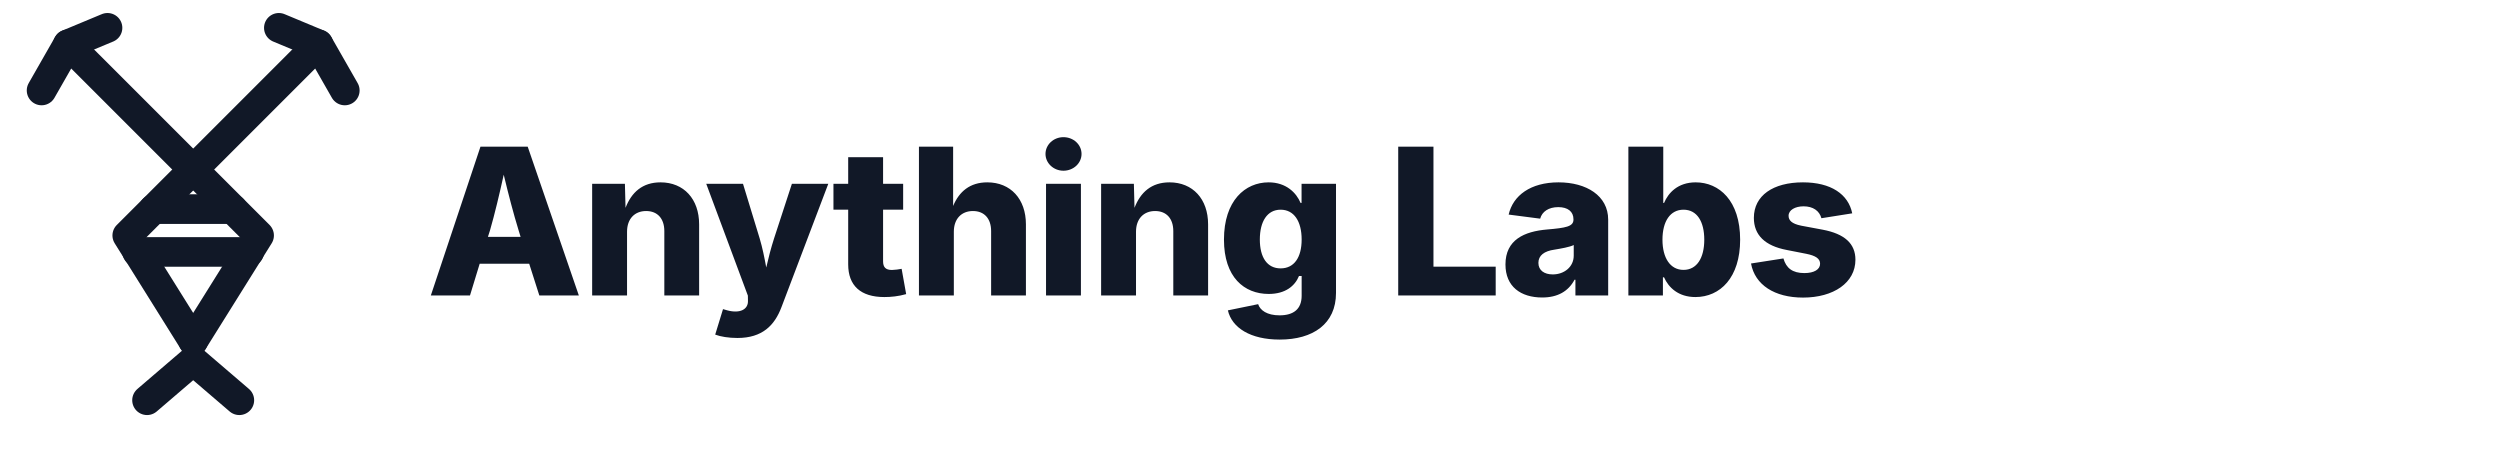
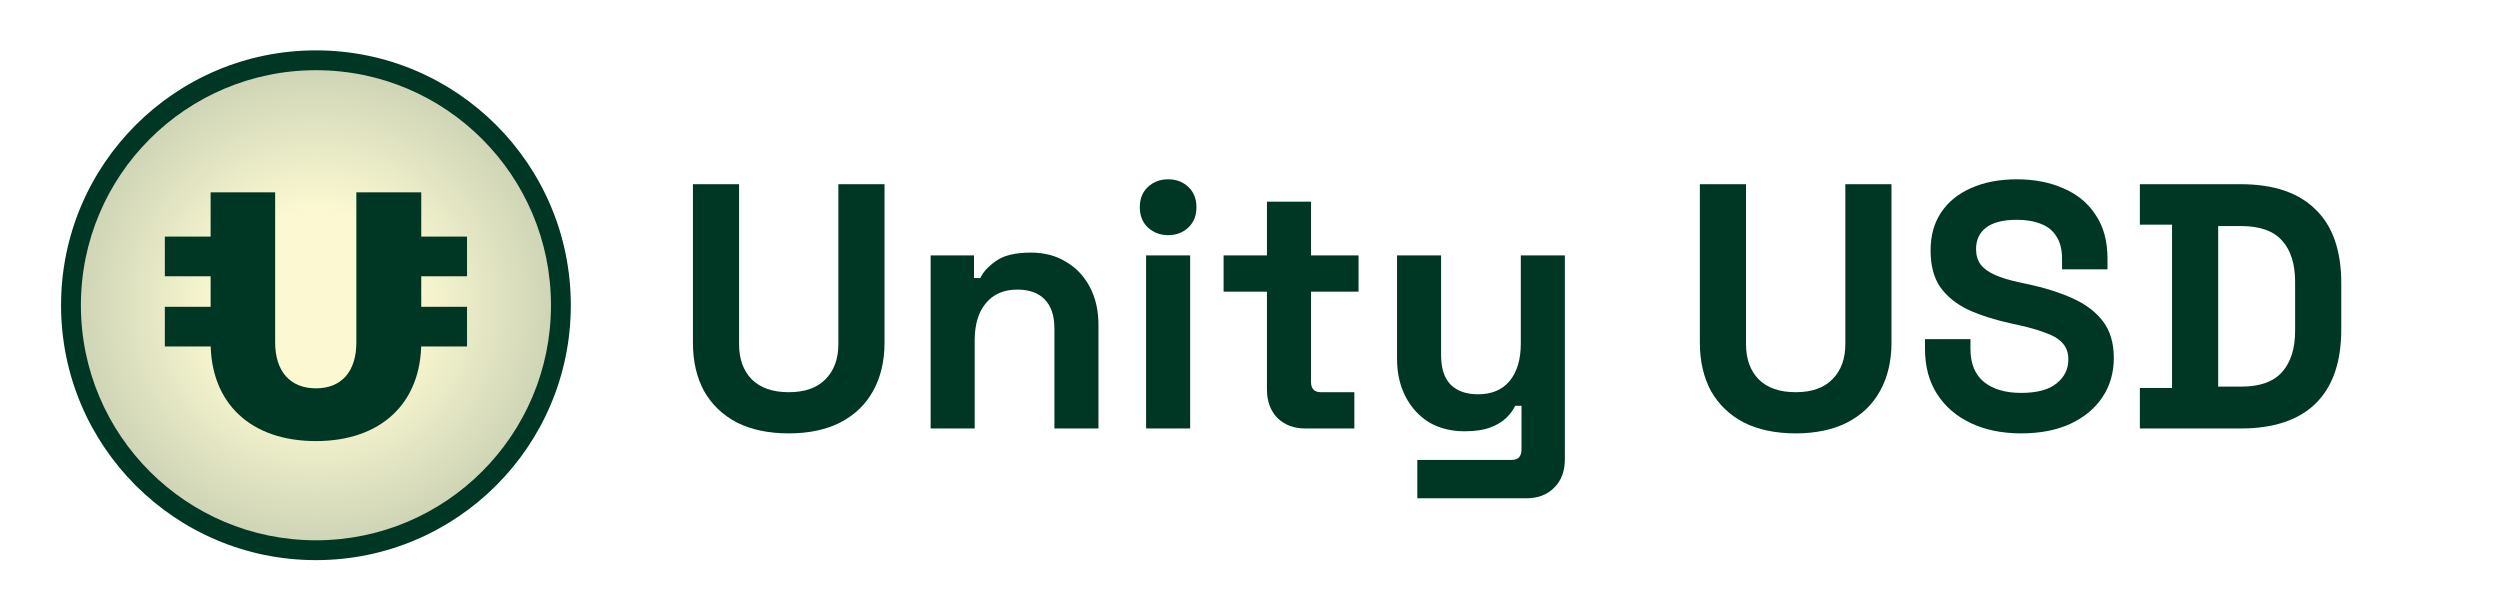
- <svg xmlns="http://www.w3.org/2000/svg" width="440" height="80" viewBox="0 0 440 80" fill="none">
-   <g transform="translate(5, 2) scale(0.58)" stroke="#111827" stroke-width="9" stroke-linecap="round" stroke-linejoin="round" fill="none">
-     <path d="M 12,10 L 70,68 L 50,100" />
-     <path d="M 88,10 L 30,68 L 50,100" />
-     <line x1="38" y1="60" x2="62" y2="60" />
-     <line x1="33" y1="73" x2="67" y2="73" />
-     <polyline points="4,24 12,10 24,5" />
-     <polyline points="76,5 88,10 96,24" />
-     <polyline points="36,118 50,106 64,118" />
-   </g>
-   <text x="75" y="52" font-family="'Inter', 'Helvetica Neue', Arial, sans-serif" font-weight="800" font-size="36" fill="#111827" letter-spacing="-0.5">Anything Labs</text>
+ <svg xmlns="http://www.w3.org/2000/svg" width="1638" height="400" viewBox="0 0 1638 400" fill="none">
+   <path d="M1402.04 280.747V254.222H1423.12V147.207H1402.04V120.682H1468.02C1489.56 120.682 1505.9 126.17 1517.05 137.146C1528.35 147.969 1534 164.128 1534 185.623V215.807C1534 237.301 1528.35 253.536 1517.05 264.512C1505.9 275.336 1489.56 280.747 1468.02 280.747H1402.04ZM1453.36 253.308H1468.48C1480.7 253.308 1489.63 250.106 1495.28 243.704C1500.93 237.301 1503.76 228.307 1503.76 216.721V184.708C1503.76 172.97 1500.93 163.976 1495.28 157.726C1489.63 151.323 1480.7 148.122 1468.48 148.122H1453.36V253.308Z" fill="#003724" />
+   <path d="M1324.26 283.949C1311.89 283.949 1300.97 281.738 1291.5 277.317C1282.03 272.897 1274.62 266.57 1269.28 258.338C1263.93 250.106 1261.26 240.197 1261.26 228.612V222.209H1291.04V228.612C1291.04 238.216 1294.02 245.457 1299.98 250.335C1305.93 255.061 1314.03 257.424 1324.26 257.424C1334.64 257.424 1342.36 255.366 1347.4 251.25C1352.59 247.134 1355.19 241.874 1355.19 235.472C1355.19 231.051 1353.89 227.468 1351.29 224.724C1348.85 221.98 1345.18 219.77 1340.3 218.093C1335.56 216.264 1329.76 214.587 1322.88 213.062L1317.62 211.919C1306.62 209.48 1297.15 206.431 1289.21 202.773C1281.42 198.961 1275.39 194.007 1271.11 187.909C1266.99 181.812 1264.92 173.884 1264.92 164.128C1264.92 154.372 1267.22 146.064 1271.8 139.204C1276.53 132.191 1283.1 126.856 1291.5 123.197C1300.05 119.386 1310.06 117.48 1321.51 117.48C1332.96 117.48 1343.12 119.462 1351.98 123.426C1360.99 127.237 1368.02 133.03 1373.06 140.804C1378.25 148.426 1380.84 158.03 1380.84 169.616V176.476H1351.06V169.616C1351.06 163.518 1349.84 158.64 1347.4 154.982C1345.11 151.17 1341.75 148.426 1337.32 146.75C1332.89 144.92 1327.62 144.006 1321.51 144.006C1312.35 144.006 1305.55 145.759 1301.12 149.265C1296.84 152.619 1294.71 157.268 1294.71 163.213C1294.71 167.177 1295.7 170.531 1297.68 173.275C1299.82 176.019 1302.95 178.305 1307.08 180.135C1311.2 181.964 1316.47 183.565 1322.88 184.937L1328.15 186.08C1339.61 188.519 1349.54 191.644 1357.94 195.455C1366.49 199.266 1373.13 204.297 1377.87 210.547C1382.6 216.797 1384.97 224.801 1384.97 234.557C1384.97 244.313 1382.45 252.926 1377.41 260.396C1372.52 267.713 1365.5 273.506 1356.33 277.775C1347.32 281.891 1336.63 283.949 1324.26 283.949Z" fill="#003724" />
+   <path d="M1176.52 283.949C1163.39 283.949 1152.09 281.586 1142.62 276.86C1133.3 271.982 1126.12 265.122 1121.08 256.28C1116.2 247.286 1113.75 236.691 1113.75 224.496V120.682H1143.99V225.41C1143.99 235.167 1146.74 242.865 1152.24 248.506C1157.89 254.146 1165.99 256.966 1176.52 256.966C1187.06 256.966 1195.08 254.146 1200.58 248.506C1206.23 242.865 1209.06 235.167 1209.06 225.41V120.682H1239.3V224.496C1239.3 236.691 1236.78 247.286 1231.74 256.28C1226.85 265.122 1219.67 271.982 1210.2 276.86C1200.88 281.586 1189.66 283.949 1176.52 283.949Z" fill="#003724" />
+   <path d="M928.622 326.48V301.327H990.476C994.753 301.327 996.891 299.041 996.891 294.467V265.884H992.767C991.545 268.476 989.636 271.067 987.04 273.659C984.444 276.25 980.931 278.385 976.502 280.061C972.073 281.738 966.422 282.577 959.549 282.577C950.691 282.577 942.902 280.595 936.182 276.631C929.615 272.515 924.498 266.875 920.833 259.71C917.167 252.545 915.335 244.313 915.335 235.014V167.329H944.2V232.728C944.2 241.265 946.262 247.667 950.386 251.936C954.662 256.204 960.695 258.338 968.484 258.338C977.342 258.338 984.215 255.442 989.102 249.649C993.989 243.704 996.433 235.472 996.433 224.953V167.329H1025.3V300.87C1025.3 308.645 1023.01 314.819 1018.43 319.392C1013.84 324.118 1007.73 326.48 1000.1 326.48H928.622Z" fill="#003724" />
+   <path d="M855.3 280.747C847.817 280.747 841.708 278.461 836.973 273.887C832.391 269.162 830.1 262.911 830.1 255.137V191.111H801.693V167.329H830.1V132.115H858.966V167.329H890.122V191.111H858.966V250.106C858.966 254.68 861.104 256.966 865.38 256.966H887.373V280.747H855.3Z" fill="#003724" />
+   <path d="M750.921 280.747V167.329H779.787V280.747H750.921ZM765.354 154.067C760.161 154.067 755.732 152.39 752.067 149.036C748.554 145.682 746.798 141.262 746.798 135.774C746.798 130.286 748.554 125.865 752.067 122.511C755.732 119.157 760.161 117.48 765.354 117.48C770.699 117.48 775.129 119.157 778.641 122.511C782.154 125.865 783.91 130.286 783.91 135.774C783.91 141.262 782.154 145.682 778.641 149.036C775.129 152.39 770.699 154.067 765.354 154.067Z" fill="#003724" />
+   <path d="M609.753 280.747V167.329H638.16V182.193H642.284C644.117 178.229 647.553 174.494 652.593 170.988C657.633 167.329 665.269 165.5 675.502 165.5C684.36 165.5 692.073 167.558 698.64 171.674C705.36 175.638 710.553 181.202 714.218 188.367C717.884 195.379 719.717 203.611 719.717 213.063V280.747H690.851V215.349C690.851 206.812 688.713 200.41 684.437 196.141C680.313 191.873 674.357 189.739 666.568 189.739C657.709 189.739 650.837 192.711 645.949 198.657C641.062 204.449 638.619 212.605 638.619 223.124V280.747H609.753Z" fill="#003724" />
+   <path d="M516.771 283.949C503.636 283.949 492.334 281.586 482.865 276.86C473.549 271.982 466.371 265.122 461.331 256.28C456.444 247.286 454 236.691 454 224.496V120.682H484.24V225.41C484.24 235.167 486.989 242.865 492.487 248.506C498.138 254.146 506.233 256.966 516.771 256.966C527.309 256.966 535.327 254.146 540.825 248.506C546.476 242.865 549.302 235.167 549.302 225.41V120.682H579.542V224.496C579.542 236.691 577.022 247.286 571.982 256.28C567.094 265.122 559.916 271.982 550.447 276.86C541.131 281.586 529.905 283.949 516.771 283.949Z" fill="#003724" />
+   <path d="M374 200C374 292.232 299.232 367 207 367C114.768 367 40 292.232 40 200C40 107.768 114.768 33 207 33C299.232 33 374 107.768 374 200Z" fill="#003724" />
+   <path d="M361 200C361 285.052 292.052 354 207 354C121.948 354 53 285.052 53 200C53 114.948 121.948 46 207 46C292.052 46 361 114.948 361 200Z" fill="url(#paint0_radial_942_8380)" />
+   <path d="M180.283 224.313C180.283 243.229 190.04 254.438 207 254.438C223.96 254.438 233.484 243.229 233.484 224.313V126H276V155H306V181H276V201H306V227H276V224.313C276 264.246 249.515 289 207 289C164.253 289 138 264.246 138 224.313V227H108V201H138V181H108V155H138V126H180.283V224.313Z" fill="#003724" />
+   <defs>
+     <radialGradient id="paint0_radial_942_8380" cx="0" cy="0" r="1" gradientUnits="userSpaceOnUse" gradientTransform="translate(207 200) rotate(90) scale(154)">
+       <stop offset="0.4" stop-color="#FCF9D2" />
+       <stop offset="1" stop-color="#CFD5B6" />
+     </radialGradient>
+   </defs>
</svg>
